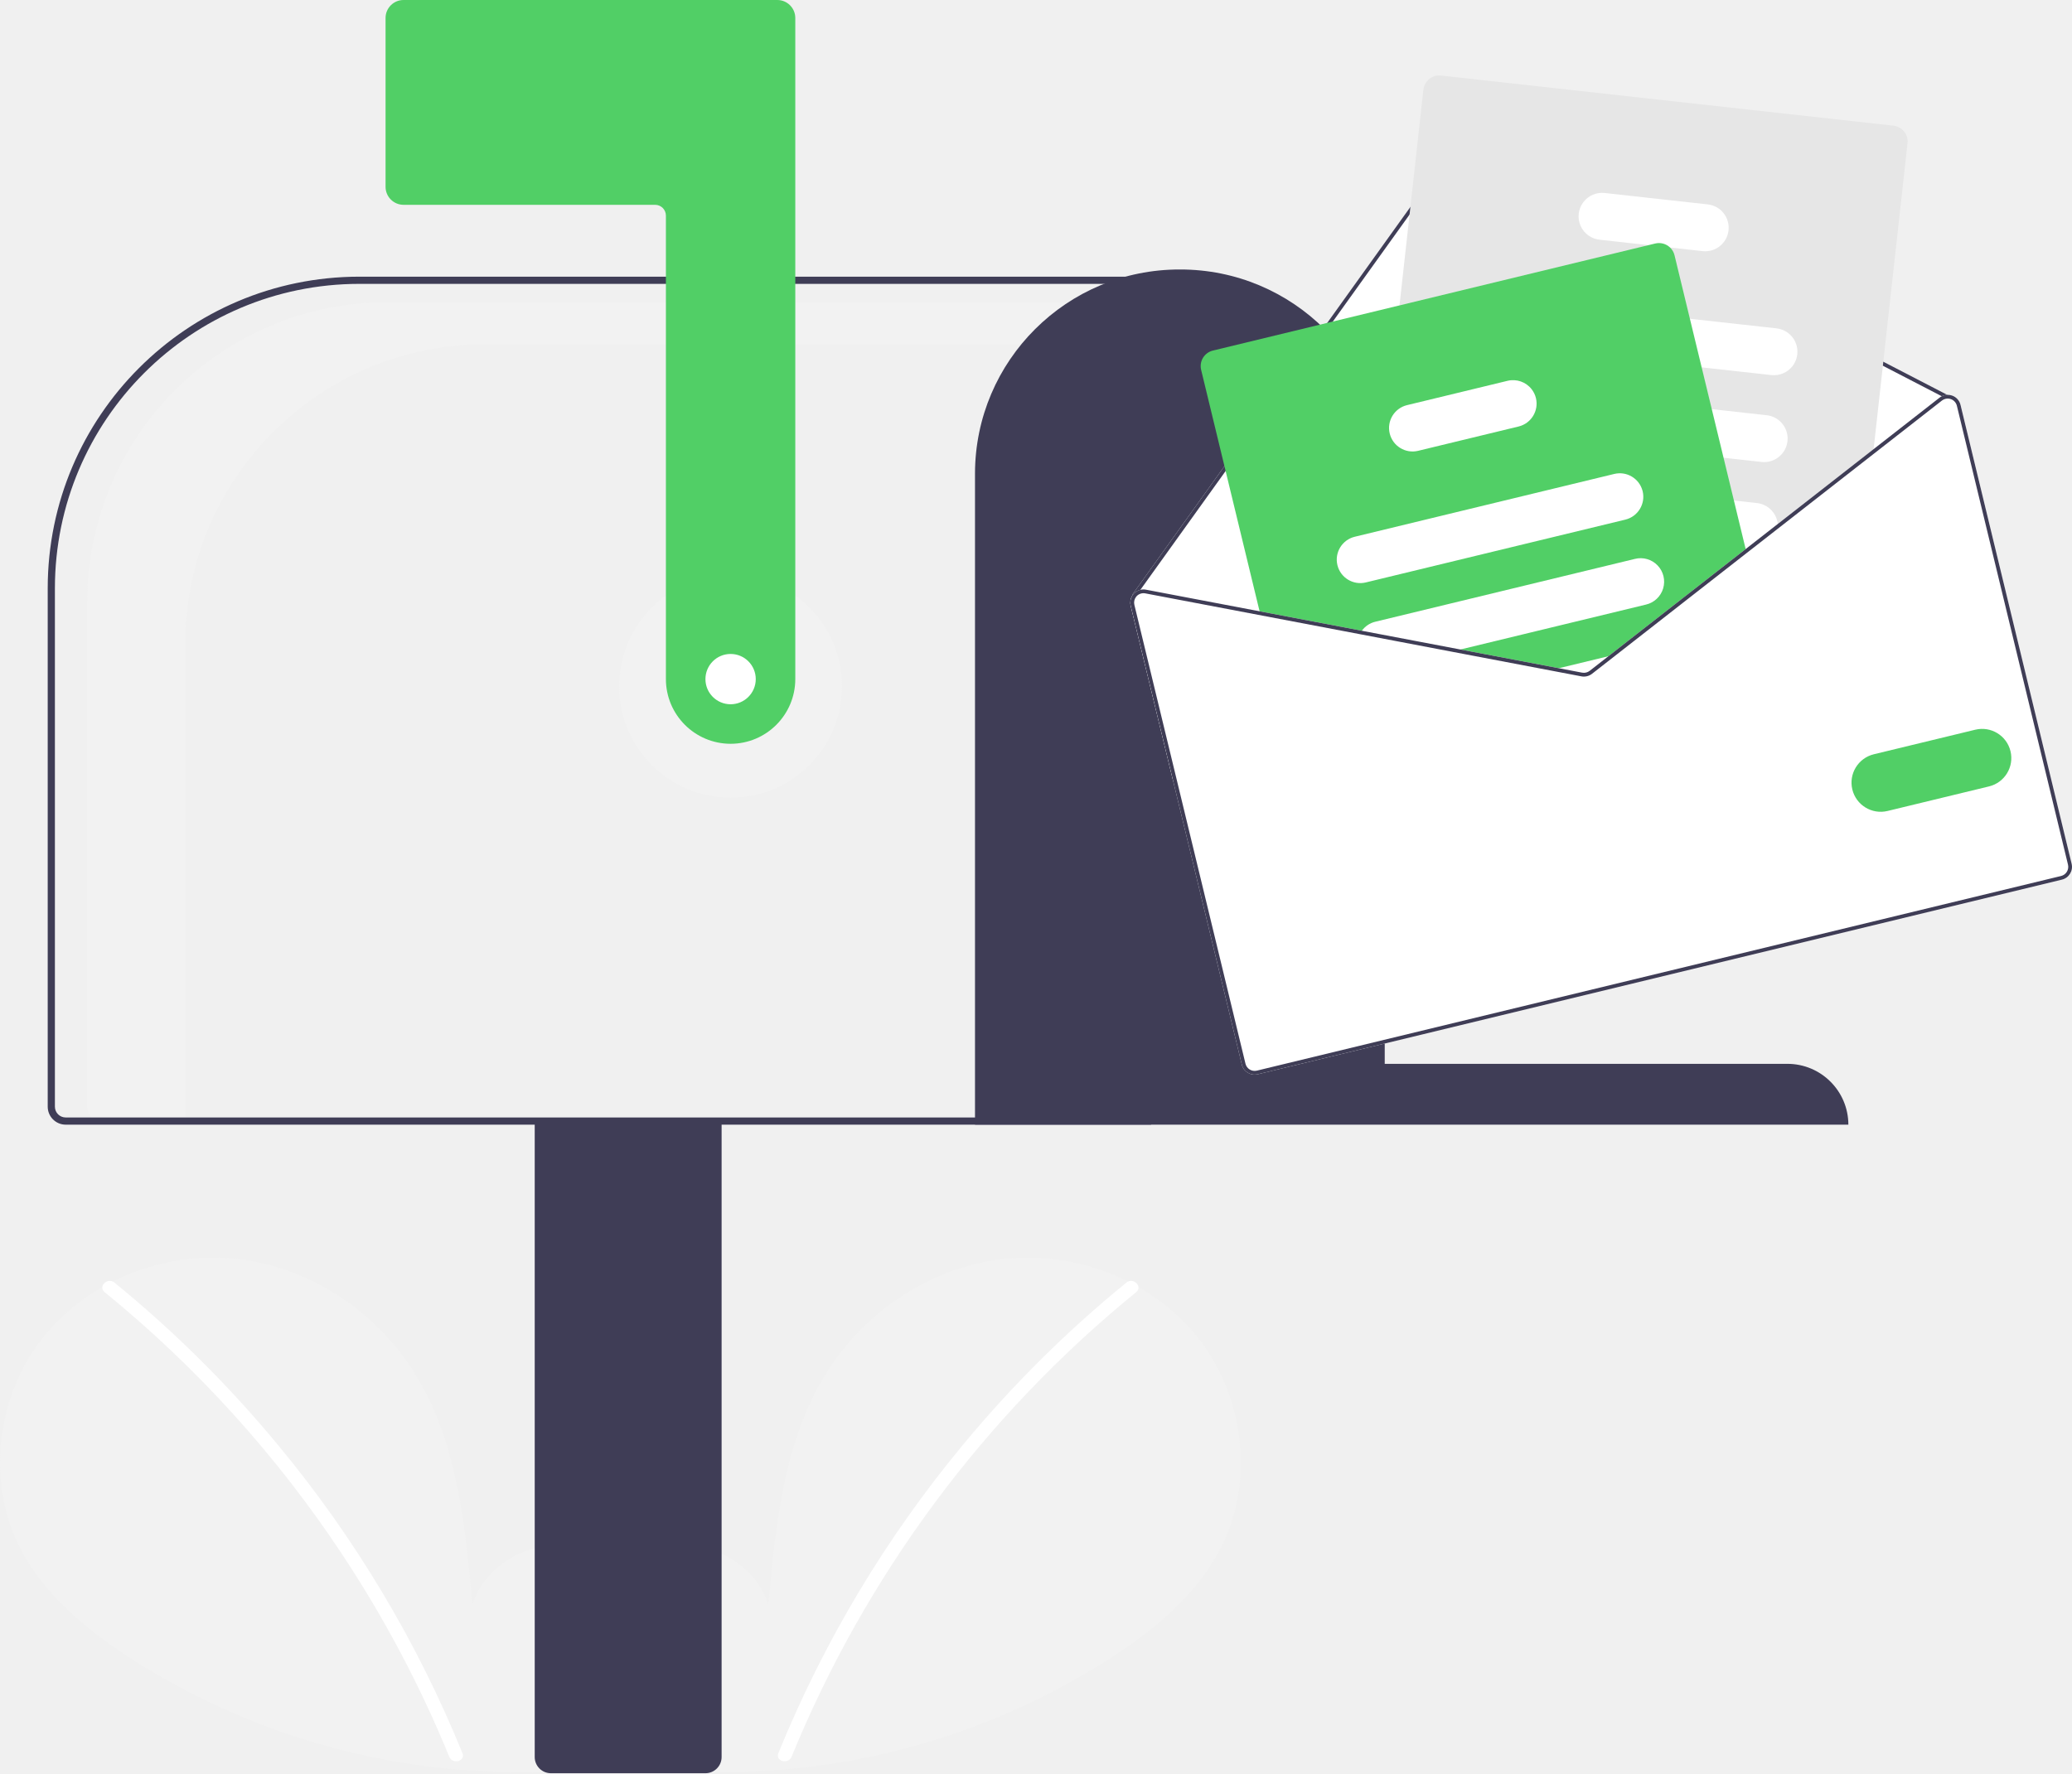
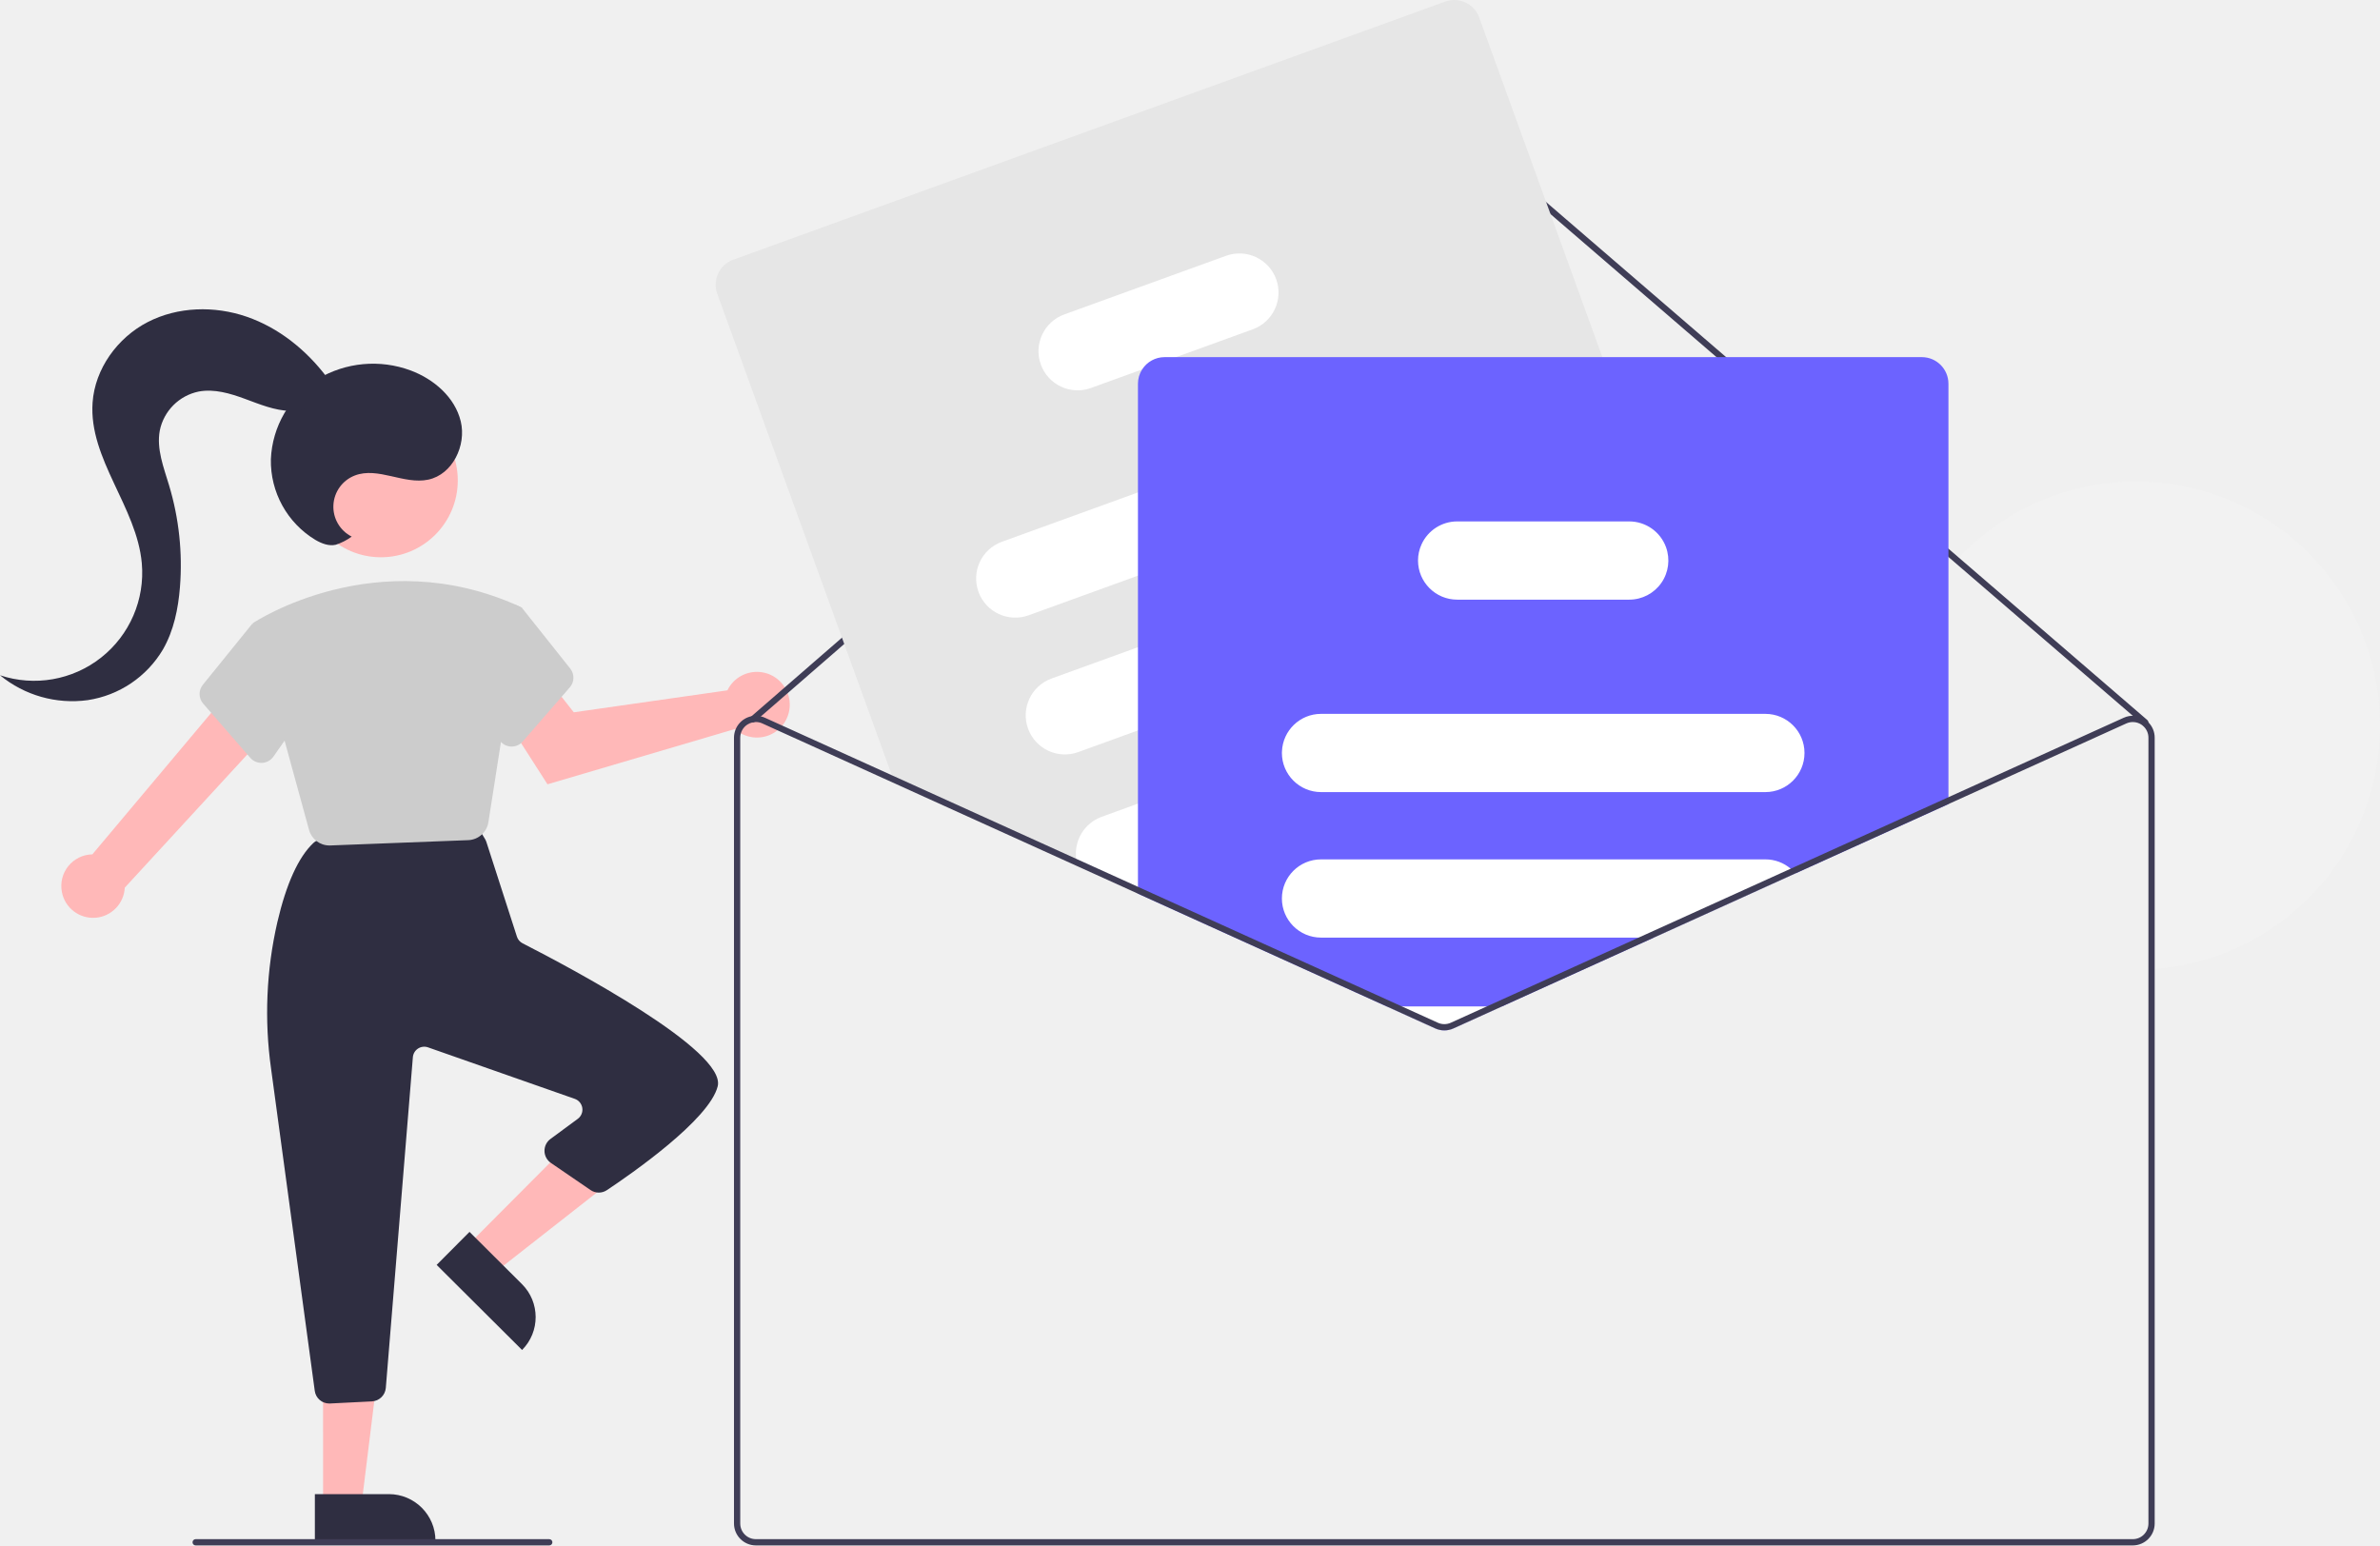
- <svg xmlns="http://www.w3.org/2000/svg" data-name="Layer 1" width="576.499" height="493.5" viewBox="0 0 576.499 493.5">
-   <path d="M481.172,691.6c9.255-7.82,14.876-20.173,13.402-32.2s-10.605-23.082-22.449-25.636-25.345,4.516-28.943,16.085c-1.98-22.306-4.261-45.547-16.12-64.542-10.738-17.2-29.337-29.507-49.494-31.709s-41.38,6.114-53.951,22.024-15.649,39.039-6.845,57.305c6.486,13.456,18.436,23.47,30.956,31.616a199.786,199.786,0,0,0,136.641,29.893" transform="translate(-311.7504 -203.25)" fill="#f2f2f2" />
-   <path d="M343.55,560.174A326.879,326.879,0,0,1,389.104,605.409a327.833,327.833,0,0,1,51.308,85.741c.924,2.264-2.752,3.25-3.666,1.011a324.462,324.462,0,0,0-29.647-56.094,325.7,325.7,0,0,0-66.237-73.205c-1.898-1.546.806-4.221,2.688-2.688Z" transform="translate(-311.7504 -203.25)" fill="#fff" />
-   <path d="M487.565,691.6c-9.255-7.82-14.876-20.173-13.402-32.2s10.605-23.082,22.449-25.636,25.345,4.516,28.943,16.085c1.98-22.306,4.261-45.547,16.12-64.542,10.738-17.2,29.337-29.507,49.494-31.709s41.38,6.114,53.951,22.024,15.649,39.039,6.845,57.305c-6.486,13.456-18.436,23.47-30.956,31.616a199.786,199.786,0,0,1-136.641,29.893" transform="translate(-311.7504 -203.25)" fill="#f2f2f2" />
-   <path d="M625.187,560.174A326.879,326.879,0,0,0,579.633,605.409a327.833,327.833,0,0,0-51.308,85.741c-.924,2.264,2.752,3.25,3.666,1.011a325.987,325.987,0,0,1,95.884-129.299c1.898-1.546-.806-4.221-2.688-2.688Z" transform="translate(-311.7504 -203.25)" fill="#fff" />
-   <circle cx="203.277" cy="191" r="31" fill="#f2f2f2" />
-   <path d="M419.446,287.388H633.027V299.073H446.711a83.418,83.418,0,0,0-83.419,83.418V515.25H339.922a3.895,3.895,0,0,1-3.895-3.895V370.806A83.418,83.418,0,0,1,419.446,287.388Z" transform="translate(-311.7504 -203.25)" fill="#f2f2f2" />
-   <path d="M460.527,692.25V514.75h52v177.5a4.505,4.505,0,0,1-4.5,4.5h-43A4.505,4.505,0,0,1,460.527,692.25Z" transform="translate(-311.7504 -203.25)" fill="#3f3d56" />
-   <path d="M325.027,511.25V366.916A86.764,86.764,0,0,1,411.692,280.25H632.027v236h-302A5.006,5.006,0,0,1,325.027,511.25Zm305-229H411.692a84.761,84.761,0,0,0-84.665,84.666V511.25a3.003,3.003,0,0,0,3,3h300Z" transform="translate(-311.7504 -203.25)" fill="#3f3d56" />
-   <path d="M515.027,410.25a18.02,18.02,0,0,1-18-18v-129a3.003,3.003,0,0,0-3-3h-70a5.006,5.006,0,0,1-5-5v-47a5.006,5.006,0,0,1,5-5h104a5.006,5.006,0,0,1,5,5v184A18.02,18.02,0,0,1,515.027,410.25Z" transform="translate(-311.7504 -203.25)" fill="#51cf66" />
-   <path d="M640.027,278.25h0a56.881,56.881,0,0,1,57,56.761V499.321h112a16.965,16.965,0,0,1,17,16.929h-243V335.011A56.881,56.881,0,0,1,640.027,278.25Z" transform="translate(-311.7504 -203.25)" fill="#3f3d56" />
-   <path d="M626.349,371.817l11.803,48.756L869.033,364.682l-11.803-48.756a3.638,3.638,0,0,0-2.358-2.595,3.594,3.594,0,0,0-1.334-.201L720.079,244.028a3.682,3.682,0,0,0-4.656,1.119l-64.32,89.694L626.855,368.664a.514.514,0,0,0-.089.418A3.642,3.642,0,0,0,626.349,371.817Z" transform="translate(-311.7504 -203.25)" fill="#fff" />
-   <path d="M626.766,369.082a.49.49,0,0,0,.203.316.559.559,0,0,0,.433.086.536.536,0,0,0,.299-.207l.083-.115,1.263-1.766,22.929-31.964,64.301-89.673a2.62,2.62,0,0,1,3.322-.796l132.425,68.567,1.188.617a1.292,1.292,0,0,0,.147.052,1.615,1.615,0,0,1,.271-.026.514.514,0,0,0,.29-.245.524.524,0,0,0-.219-.709l-.164-.087L720.079,244.028a3.682,3.682,0,0,0-4.656,1.119l-64.32,89.694L626.855,368.664A.514.514,0,0,0,626.766,369.082Z" transform="translate(-311.7504 -203.25)" fill="#3f3d56" />
-   <path d="M696.107,374.054l5.139.57,38.143,4.225,25.286,2.799,1.494.166,31.552-24.645,1.209-.944,7.452-5.82,26.514-20.706.159-1.454,9.43-85.114a4.454,4.454,0,0,0-3.929-4.912L712.7,224.278a4.456,4.456,0,0,0-4.912,3.929L701.138,288.244l-3.689,33.286L694.149,351.309l-1.53,13.829-.446,4.006A4.457,4.457,0,0,0,696.107,374.054Z" transform="translate(-311.7504 -203.25)" fill="#e6e6e6" />
-   <path d="M730.692,299.448l54.517,6.038,19.334,2.141a6.54,6.54,0,1,0,1.44-13l-24.047-2.663-49.799-5.522a6.543,6.543,0,0,0-1.444,13.006Z" transform="translate(-311.7504 -203.25)" fill="#fff" />
-   <path d="M727.588,323.564c.141.025.281.05.425.064l63.285,7.011,10.566,1.173a6.542,6.542,0,0,0,1.439-13.005l-15.278-1.69-50.13-5.555-8.436-.935a6.539,6.539,0,0,0-1.87,12.937Z" transform="translate(-311.7504 -203.25)" fill="#fff" />
-   <path d="M720.426,344.948a6.539,6.539,0,0,0,4.88,3.125l25.939,2.873,46.197,5.118.01-.002,1.477.165,7.452-5.82a6.471,6.471,0,0,0,.001-1.33,6.555,6.555,0,0,0-5.787-5.824l-6.417-.713-25.457-2.817-18.317-2.031-23.66-2.622a6.54,6.54,0,0,0-6.319,9.88Z" transform="translate(-311.7504 -203.25)" fill="#fff" />
-   <path d="M756.859,269.97l13.564,1.502,5.991.665,9.05,1.002a6.542,6.542,0,0,0,1.439-13.005l-28.599-3.165a6.541,6.541,0,1,0-1.445,13.001Z" transform="translate(-311.7504 -203.25)" fill="#fff" />
-   <path d="M645.944,306.182l16.537,68.314,27.601,5.248,25.532,4.861,27.394,5.212,8.753,1.666a3.673,3.673,0,0,0,2.94-.712l7.022-5.485,4.446-3.472,31.552-24.645-20.062-82.874a4.403,4.403,0,0,0-1.244-2.159,4.449,4.449,0,0,0-4.125-1.117L649.22,300.813A4.45,4.45,0,0,0,645.944,306.182Z" transform="translate(-311.7504 -203.25)" fill="#51cf66" />
-   <path d="M683.864,360.528a6.546,6.546,0,0,0,7.896,4.818l72.214-17.482a6.55,6.55,0,0,0,4.818-7.896,2.1,2.1,0,0,0-.07-.247,6.539,6.539,0,0,0-7.825-4.571l-72.214,17.482A6.546,6.546,0,0,0,683.864,360.528Z" transform="translate(-311.7504 -203.25)" fill="#fff" />
-   <path d="M690.082,379.744l25.532,4.861L769.699,371.512a6.541,6.541,0,1,0-3.078-12.714l-72.214,17.482a6.494,6.494,0,0,0-3.747,2.511A6.583,6.583,0,0,0,690.082,379.744Z" transform="translate(-311.7504 -203.25)" fill="#fff" />
-   <path d="M743.008,389.817l8.753,1.666a3.673,3.673,0,0,0,2.94-.712l7.022-5.485Z" transform="translate(-311.7504 -203.25)" fill="#fff" />
-   <path d="M698.415,323.897a6.546,6.546,0,0,0,7.896,4.818l27.97-6.771a6.55,6.55,0,0,0,4.818-7.896,6.466,6.466,0,0,0-1.205-2.486,6.545,6.545,0,0,0-6.691-2.332l-27.97,6.771a6.541,6.541,0,0,0-4.818,7.896Z" transform="translate(-311.7504 -203.25)" fill="#fff" />
-   <path d="M715.612,384.604l27.398,5.214,8.75,1.666a3.689,3.689,0,0,0,2.938-.711l7.027-5.486-2.466.597-5.206,4.061a2.636,2.636,0,0,1-2.099.508l-6.479-1.232-27.398-5.214Zm81.838-28.539.267,1.102,1.215-.945Zm-81.838,28.539,27.398,5.214,8.75,1.666a3.689,3.689,0,0,0,2.938-.711l7.027-5.486-2.466.597-5.206,4.061a2.636,2.636,0,0,1-2.099.508l-6.479-1.232-27.398-5.214Zm0,0,27.398,5.214,8.75,1.666a3.689,3.689,0,0,0,2.938-.711l7.027-5.486-2.466.597-5.206,4.061a2.636,2.636,0,0,1-2.099.508l-6.479-1.232-27.398-5.214Zm-89.263-12.787,30.916,127.71a3.667,3.667,0,0,0,4.422,2.698l223.761-54.168a3.666,3.666,0,0,0,2.698-4.422l-30.916-127.71a3.638,3.638,0,0,0-2.358-2.595,3.594,3.594,0,0,0-1.334-.201,3.458,3.458,0,0,0-1.514.398,3.179,3.179,0,0,0-.607.377l-18.364,14.34-26.67,20.833-8.935,6.979.002.008-.008.002-32.766,25.578-5.417,4.239-5.206,4.061a2.636,2.636,0,0,1-2.099.508l-6.479-1.232-27.398-5.214L690.656,378.792,630.595,367.362a3.59,3.59,0,0,0-1.547.033,3.67,3.67,0,0,0-1.788,1.036,4.111,4.111,0,0,0-.493.651A3.642,3.642,0,0,0,626.349,371.817Zm89.263,12.787,27.398,5.214,8.75,1.666a3.689,3.689,0,0,0,2.938-.711l7.027-5.486-2.466.597-5.206,4.061a2.636,2.636,0,0,1-2.099.508l-6.479-1.232-27.398-5.214Zm0,0,27.398,5.214,8.75,1.666a3.689,3.689,0,0,0,2.938-.711l7.027-5.486-2.466.597-5.206,4.061a2.636,2.636,0,0,1-2.099.508l-6.479-1.232-27.398-5.214Zm0,0,27.398,5.214,8.75,1.666a3.689,3.689,0,0,0,2.938-.711l7.027-5.486-2.466.597-5.206,4.061a2.636,2.636,0,0,1-2.099.508l-6.479-1.232-27.398-5.214Z" transform="translate(-311.7504 -203.25)" fill="#fff" />
-   <path d="M715.612,384.604l27.398,5.214,8.75,1.666a3.689,3.689,0,0,0,2.938-.711l7.027-5.486-2.466.597-5.206,4.061a2.636,2.636,0,0,1-2.099.508l-6.479-1.232-27.398-5.214Zm81.838-28.539.267,1.102,1.215-.945Zm-81.838,28.539,27.398,5.214,8.75,1.666a3.689,3.689,0,0,0,2.938-.711l7.027-5.486-2.466.597-5.206,4.061a2.636,2.636,0,0,1-2.099.508l-6.479-1.232-27.398-5.214Zm0,0,27.398,5.214,8.75,1.666a3.689,3.689,0,0,0,2.938-.711l7.027-5.486-2.466.597-5.206,4.061a2.636,2.636,0,0,1-2.099.508l-6.479-1.232-27.398-5.214ZM627.785,369.161l.136.102c.023-.037.062-.071.092-.11a2.643,2.643,0,0,1,2.385-.768l59.686,11.354,25.528,4.865,27.398,5.214,8.75,1.666a3.689,3.689,0,0,0,2.938-.711l7.027-5.486-2.466.597-5.206,4.061a2.636,2.636,0,0,1-2.099.508l-6.479-1.232-27.398-5.214L690.656,378.792,630.595,367.362a3.59,3.59,0,0,0-1.547.033Zm-1.436,2.657,30.916,127.71a3.667,3.667,0,0,0,4.422,2.698l223.761-54.168a3.666,3.666,0,0,0,2.698-4.422l-30.916-127.71a3.638,3.638,0,0,0-2.358-2.595,3.594,3.594,0,0,0-1.334-.201,3.458,3.458,0,0,0-1.514.398,3.179,3.179,0,0,0-.607.377l-18.364,14.34-26.67,20.833-8.935,6.979.002.008-.008.002-32.766,25.578-5.417,4.239-5.206,4.061a2.636,2.636,0,0,1-2.099.508l-6.479-1.232-27.398-5.214L690.656,378.792,630.595,367.362a3.59,3.59,0,0,0-1.547.033,3.67,3.67,0,0,0-1.788,1.036,4.111,4.111,0,0,0-.493.651A3.642,3.642,0,0,0,626.349,371.817Zm1.02-.247a2.598,2.598,0,0,1,.462-2.191.341.341,0,0,1,.091-.117c.023-.037.062-.071.092-.11a2.643,2.643,0,0,1,2.385-.768l59.686,11.354,25.528,4.865,27.398,5.214,8.75,1.666a3.689,3.689,0,0,0,2.938-.711l7.027-5.486,4.444-3.472,31.547-24.648,1.215-.945,7.447-5.817,26.518-20.709,19.171-14.972a2.604,2.604,0,0,1,.987-.477,1.997,1.997,0,0,1,.305-.05,1.615,1.615,0,0,1,.271-.026,2.679,2.679,0,0,1,.901.147,2.625,2.625,0,0,1,1.686,1.853l30.916,127.71a2.62,2.62,0,0,1-1.931,3.165L661.442,501.214a2.618,2.618,0,0,1-3.158-1.933Zm88.244,13.034,27.398,5.214,8.75,1.666a3.689,3.689,0,0,0,2.938-.711l7.027-5.486-2.466.597-5.206,4.061a2.636,2.636,0,0,1-2.099.508l-6.479-1.232-27.398-5.214Zm0,0,27.398,5.214,8.75,1.666a3.689,3.689,0,0,0,2.938-.711l7.027-5.486-2.466.597-5.206,4.061a2.636,2.636,0,0,1-2.099.508l-6.479-1.232-27.398-5.214Zm0,0,27.398,5.214,8.75,1.666a3.689,3.689,0,0,0,2.938-.711l7.027-5.486-2.466.597-5.206,4.061a2.636,2.636,0,0,1-2.099.508l-6.479-1.232-27.398-5.214Z" transform="translate(-311.7504 -203.25)" fill="#3f3d56" />
-   <path d="M827.129,422.967a8.128,8.128,0,0,1,5.981-9.801l28.242-6.837a8.119,8.119,0,0,1,3.821,15.782l-28.242,6.837A8.128,8.128,0,0,1,827.129,422.967Z" transform="translate(-311.7504 -203.25)" fill="#51cf66" />
-   <circle cx="203.277" cy="189" r="7" fill="#fff" />
+ <svg xmlns="http://www.w3.org/2000/svg" data-name="Layer 1" width="760.554" height="493.87" viewBox="0 0 760.554 493.87">
+   <path d="M980.277,434.935a77.996,77.996,0,0,1-72,77.77c-.66.05-1.33.1-2,.13v-74.03a4.959,4.959,0,0,0-1.84-3.86,1.247,1.247,0,0,0-.22-.18,1.861,1.861,0,0,0-.23-.16,5.001,5.001,0,0,0-4.77-.35l-.83-1.82a7.007,7.007,0,0,1,2.89-.63l-56.96-49.07c.44-.5.9-.99,1.36-1.48a78.007,78.007,0,0,1,134.6,53.68Z" transform="translate(-219.7232 -203.0649)" fill="#f2f2f2" />
+   <path d="M239.501,488.121a10.087,10.087,0,0,1,9.73-12.023l44.962-53.523,11.225,14.352-45.823,49.812a10.142,10.142,0,0,1-20.095,1.382Z" transform="translate(-219.7232 -203.0649)" fill="#ffb8b8" />
+   <path d="M453.01,422.243a10.527,10.527,0,0,0-.832,1.433l-49.094,7.018-7.455-9.465-15.754,9.384,14.809,23.089,59.875-17.65A10.496,10.496,0,1,0,453.01,422.243Z" transform="translate(-219.7232 -203.0649)" fill="#ffb8b8" />
+   <polygon points="149.426 398.009 158.114 406.659 195.614 377.267 182.792 364.5 149.426 398.009" fill="#ffb8b8" />
+   <path d="M358.894,608.163h38.531a0,0,0,0,1,0,0v14.887a0,0,0,0,1,0,0H373.781a14.887,14.887,0,0,1-14.887-14.887v0A0,0,0,0,1,358.894,608.163Z" transform="translate(-7.95298 1115.599) rotate(-135.1232)" fill="#2f2e41" />
+   <polygon points="103.246 480.98 115.506 480.98 121.338 433.692 103.244 433.692 103.246 480.98" fill="#ffb8b8" />
+   <path d="M320.342,680.541h38.531a0,0,0,0,1,0,0v14.887a0,0,0,0,1,0,0H335.229a14.887,14.887,0,0,1-14.887-14.887v0A0,0,0,0,1,320.342,680.541Z" transform="translate(459.523 1172.889) rotate(179.9974)" fill="#2f2e41" />
+   <path d="M320.304,647.522l-13.964-102.987a128.95,128.95,0,0,1,2.001-46.716c2.866-12.312,6.737-20.84,11.507-25.347a4.718,4.718,0,0,1,2.743-1.253l46.106-4.803a4.706,4.706,0,0,1,4.51,2.254l1.516,2.526a4.698,4.698,0,0,1,.442.974l9.748,30.22a3.616,3.616,0,0,0,1.808,2.126c15.348,7.836,65.203,34.288,62.35,45.7-2.681,10.723-27.779,28.11-35.408,33.183a4.661,4.661,0,0,1-5.24-.04L395.761,574.695a4.693,4.693,0,0,1-.134-7.651l8.733-6.434a3.651,3.651,0,0,0-.957-6.384l-46.898-16.456a3.65,3.65,0,0,0-4.846,3.147l-8.647,105.688a4.705,4.705,0,0,1-4.443,4.304l-13.379.669c-.081.004-.162.006-.243.006A4.663,4.663,0,0,1,320.304,647.522Z" transform="translate(-219.7232 -203.0649)" fill="#2f2e41" />
+   <circle cx="121.726" cy="153.524" r="24.561" fill="#ffb8b8" />
+   <path d="M318.477,468.265l-18.079-65.965.31-.209c.388-.262,39.356-25.993,84.98-5.257l.827.475L375.802,465.776a6.786,6.786,0,0,1-6.444,5.777L325.275,473.248c-.089.003-.177.005-.266.005A6.751,6.751,0,0,1,318.477,468.265Z" transform="translate(-219.7232 -203.0649)" fill="#ccc" />
+   <path d="M299.71,445.244l-15.057-17.315a4.686,4.686,0,0,1-.106-6.032l15.741-19.445,12.083,3.296,6.406,22.422-11.681,16.687a4.665,4.665,0,0,1-3.599,1.995c-.084.004-.168.006-.252.006A4.66,4.66,0,0,1,299.71,445.244Z" transform="translate(-219.7232 -203.0649)" fill="#ccc" />
+   <path d="M382.975,441.637a4.665,4.665,0,0,1-3.599-1.995l-11.681-16.687,5.618-23.602,11.125-3.034,2.076.991,15.41,19.374a4.686,4.686,0,0,1-.106,6.032l-15.057,17.315a4.66,4.66,0,0,1-3.535,1.613C383.143,441.643,383.059,441.641,382.975,441.637Z" transform="translate(-219.7232 -203.0649)" fill="#ccc" />
+   <path d="M906.277,433.905a.98.98,0,0,1-.24.68 1.0 1,0,0,1-1.41.11l-3.35-2.89-56.96-49.07L684.557,245.085a5.02,5.02,0,0,0-6.54.01l-215.14,186.91-1.94,1.68a.966.966,0,0,1-.25.16,1,1,0,0,1-.51.08,1.025,1.025,0,0,1-.65-.33.997.997,0,0,1,.09-1.41l.27-.24,216.82-188.36a7.047,7.047,0,0,1,9.16-.02l159.81,137.69,60.25,51.92A1.016,1.016,0,0,1,906.277,433.905Z" transform="translate(-219.7232 -203.0649)" fill="#3f3d56" />
+   <path d="M784.807,463.435l-2.63-7.24-9.06-25-19.52-53.83-21.82-60.17-39.35-108.53a8.516,8.516,0,0,0-10.89-5.09l-227.51,82.49a8.512,8.512,0,0,0-5.09,10.89l55.79,153.86.95,2.63,58.56,26.54,16.46,7.46,2.67,1.21,69.69,31.59,2.7-.98,45.71-16.57,68.95-25,9.29-3.37A8.518,8.518,0,0,0,784.807,463.435Z" transform="translate(-219.7232 -203.0649)" fill="#e6e6e6" />
+   <path d="M689.407,335.275a12.522,12.522,0,0,0-16.02-7.49l-90.02,32.65-43.47,15.76a12.498,12.498,0,1,0,8.52,23.5l34.95-12.67,98.55-35.73A12.522,12.522,0,0,0,689.407,335.275Z" transform="translate(-219.7232 -203.0649)" fill="#fff" />
+   <path d="M705.257,378.995a12.522,12.522,0,0,0-16.02-7.49l-15.25,5.53-90.62,32.86-27.62,10.01a12.503,12.503,0,0,0,8.52,23.51l19.1-6.93,114.4-41.48c.26-.09.51-.2.76-.31A12.498,12.498,0,0,0,705.257,378.995Z" transform="translate(-219.7232 -203.0649)" fill="#fff" />
+   <path d="M721.277,423.175a12.511,12.511,0,0,0-16.01-7.49l-42.77,15.51-33.11,12.01-46.02,16.68-11.6,4.21a12.527,12.527,0,0,0-8.13,13.42,12.365,12.365,0,0,0,.6,2.47l16.46,7.46,2.67-.97h.02l83.51-30.28,46.89-17a12.511,12.511,0,0,0,7.49-16.02Z" transform="translate(-219.7232 -203.0649)" fill="#fff" />
+   <path d="M627.547,292.295a12.522,12.522,0,0,0-16.02-7.49l-51.7,18.74a12.503,12.503,0,0,0,8.52,23.51l16.36-5.93,10.83-3.93,24.521-8.89A12.511,12.511,0,0,0,627.547,292.295Z" transform="translate(-219.7232 -203.0649)" fill="#fff" />
+   <path d="M833.867,317.195h-242a8.502,8.502,0,0,0-7.16,3.93,8.414,8.414,0,0,0-1.34,4.57v162.96l69.69,31.59,9.82,4.45,15.51,7.03a7.02,7.02,0,0,0,5.78,0l15.51-7.03,48.54-22,45.24-20.51,48.91-22.16v-134.33A8.505,8.505,0,0,0,833.867,317.195Z" transform="translate(-219.7232 -203.0649)" fill="#6c63ff" />
+   <path d="M783.867,431.195h-142a12.497,12.497,0,0,0-12.48,12.01,4.011,4.011,0,0,0-.02.49,12.518,12.518,0,0,0,12.5,12.5h142a12.5,12.5,0,0,0,0-25Z" transform="translate(-219.7232 -203.0649)" fill="#fff" />
+   <path d="M791.957,480.675a12.411,12.411,0,0,0-8.09-2.98h-142a12.5,12.5,0,0,0,0,25H748.217l45.24-20.51A12.583,12.583,0,0,0,791.957,480.675Z" transform="translate(-219.7232 -203.0649)" fill="#fff" />
+   <path d="M662.877,524.695l15.51,7.03a7.02,7.02,0,0,0,5.78,0l15.51-7.03Z" transform="translate(-219.7232 -203.0649)" fill="#fff" />
+   <path d="M752.107,377.905a12.506,12.506,0,0,0-11.74-8.21h-55a12.509,12.509,0,0,0-11.38,7.34,12.358,12.358,0,0,0-1.12,5.16,12.518,12.518,0,0,0,12.5,12.5h55a12.499,12.499,0,0,0,11.74-16.79Z" transform="translate(-219.7232 -203.0649)" fill="#fff" />
+   <path d="M743.367,502.695l-48.54,22-11.49,5.21a5.016,5.016,0,0,1-4.12,0l-11.49-5.21h-4.85l15.51,7.03a7.02,7.02,0,0,0,5.78,0l15.51-7.03,48.54-22Zm0,0-48.54,22-11.49,5.21a5.016,5.016,0,0,1-4.12,0l-11.49-5.21h-4.85l15.51,7.03a7.02,7.02,0,0,0,5.78,0l15.51-7.03,48.54-22Zm0,0-48.54,22-11.49,5.21a5.016,5.016,0,0,1-4.12,0l-11.49-5.21h-4.85l15.51,7.03a7.02,7.02,0,0,0,5.78,0l15.51-7.03,48.54-22Zm162.91-68.79a7.638,7.638,0,0,0-1.21-.98,6.961,6.961,0,0,0-6.68-.49l-106.43,48.24-48.59,22.02-48.54,22-11.49,5.21a5.016,5.016,0,0,1-4.12,0l-11.49-5.21-11.97-5.43-72.37-32.79-.02-.01-19.73-8.95-58.91-26.7-40.56-18.38a6.107,6.107,0,0,0-1.29-.43,6.709,6.709,0,0,0-2.99-.06,7.017,7.017,0,0,0-5.61,6.86v251.13a7.008,7.008,0,0,0,7,7h440a7.008,7.008,0,0,0,7-7v-251.13A6.972,6.972,0,0,0,906.277,433.905Zm0,256.03a5.002,5.002,0,0,1-5,5h-440a5.002,5.002,0,0,1-5-5v-251.13a5.001,5.001,0,0,1,2.29-4.2,5.168,5.168,0,0,1,1.61-.68,4.511,4.511,0,0,1,.51-.08,3.898,3.898,0,0,1,.59-.04,4.97,4.97,0,0,1,2.06.45l42.34,19.19,58.56,26.54,16.46,7.46,2.67,1.21,69.69,31.59,9.82,4.45,15.51,7.03a7.02,7.02,0,0,0,5.78,0l15.51-7.03,48.54-22,45.24-20.51,105.76-47.93a5.001,5.001,0,0,1,4.77.35,1.861,1.861,0,0,1,.23.16,1.247,1.247,0,0,1,.22.18,4.959,4.959,0,0,1,1.84,3.86Zm-162.91-187.24-48.54,22-11.49,5.21a5.016,5.016,0,0,1-4.12,0l-11.49-5.21h-4.85l15.51,7.03a7.02,7.02,0,0,0,5.78,0l15.51-7.03,48.54-22Zm0,0-48.54,22-11.49,5.21a5.016,5.016,0,0,1-4.12,0l-11.49-5.21h-4.85l15.51,7.03a7.02,7.02,0,0,0,5.78,0l15.51-7.03,48.54-22Zm-162.67-15.25,2.67,1.21v-2.18Zm162.67,15.25-48.54,22-11.49,5.21a5.016,5.016,0,0,1-4.12,0l-11.49-5.21h-4.85l15.51,7.03a7.02,7.02,0,0,0,5.78,0l15.51-7.03,48.54-22Z" transform="translate(-219.7232 -203.0649)" fill="#3f3d56" />
+   <path d="M395.249,696.935h-113a1,1,0,0,1,0-2h113a1,1,0,1,1,0,2Z" transform="translate(-219.7232 -203.0649)" fill="#3f3d56" />
+   <path d="M332.111,374.55a10.702,10.702,0,0,1,.99-19.527c7.412-2.86,15.72,2.977,23.489,1.317,7.743-1.654,12.223-10.911,10.374-18.611s-8.575-13.499-15.993-16.268a34.48,34.48,0,0,0-29.741,2.726,31.751,31.751,0,0,0-14.945,25.634,29.437,29.437,0,0,0,14.244,25.791c1.975,1.138,4.273,2.052,6.494,1.54A18.1,18.1,0,0,0,332.111,374.55Z" transform="translate(-219.7232 -203.0649)" fill="#2f2e41" />
+   <path d="M324.152,323.589c-6.535-8.668-15.358-15.79-25.624-19.32s-21.997-3.247-31.639,1.742-16.832,14.899-17.582,25.729c-1.249,18.025,14.152,33.346,15.733,51.345a34.526,34.526,0,0,1-45.317,35.773,36.35,36.35,0,0,0,28.017,7.951,33.786,33.786,0,0,0,24.047-16.181c3.466-6.023,4.89-13.018,5.442-19.945a88.618,88.618,0,0,0-3.468-32.493c-1.728-5.741-4.07-11.649-2.975-17.544a15.966,15.966,0,0,1,12.435-12.454c4.953-.928,10.018.584,14.747,2.323s9.498,3.753,14.536,3.868,10.526-2.191,12.473-6.839Z" transform="translate(-219.7232 -203.0649)" fill="#2f2e41" />
</svg>
